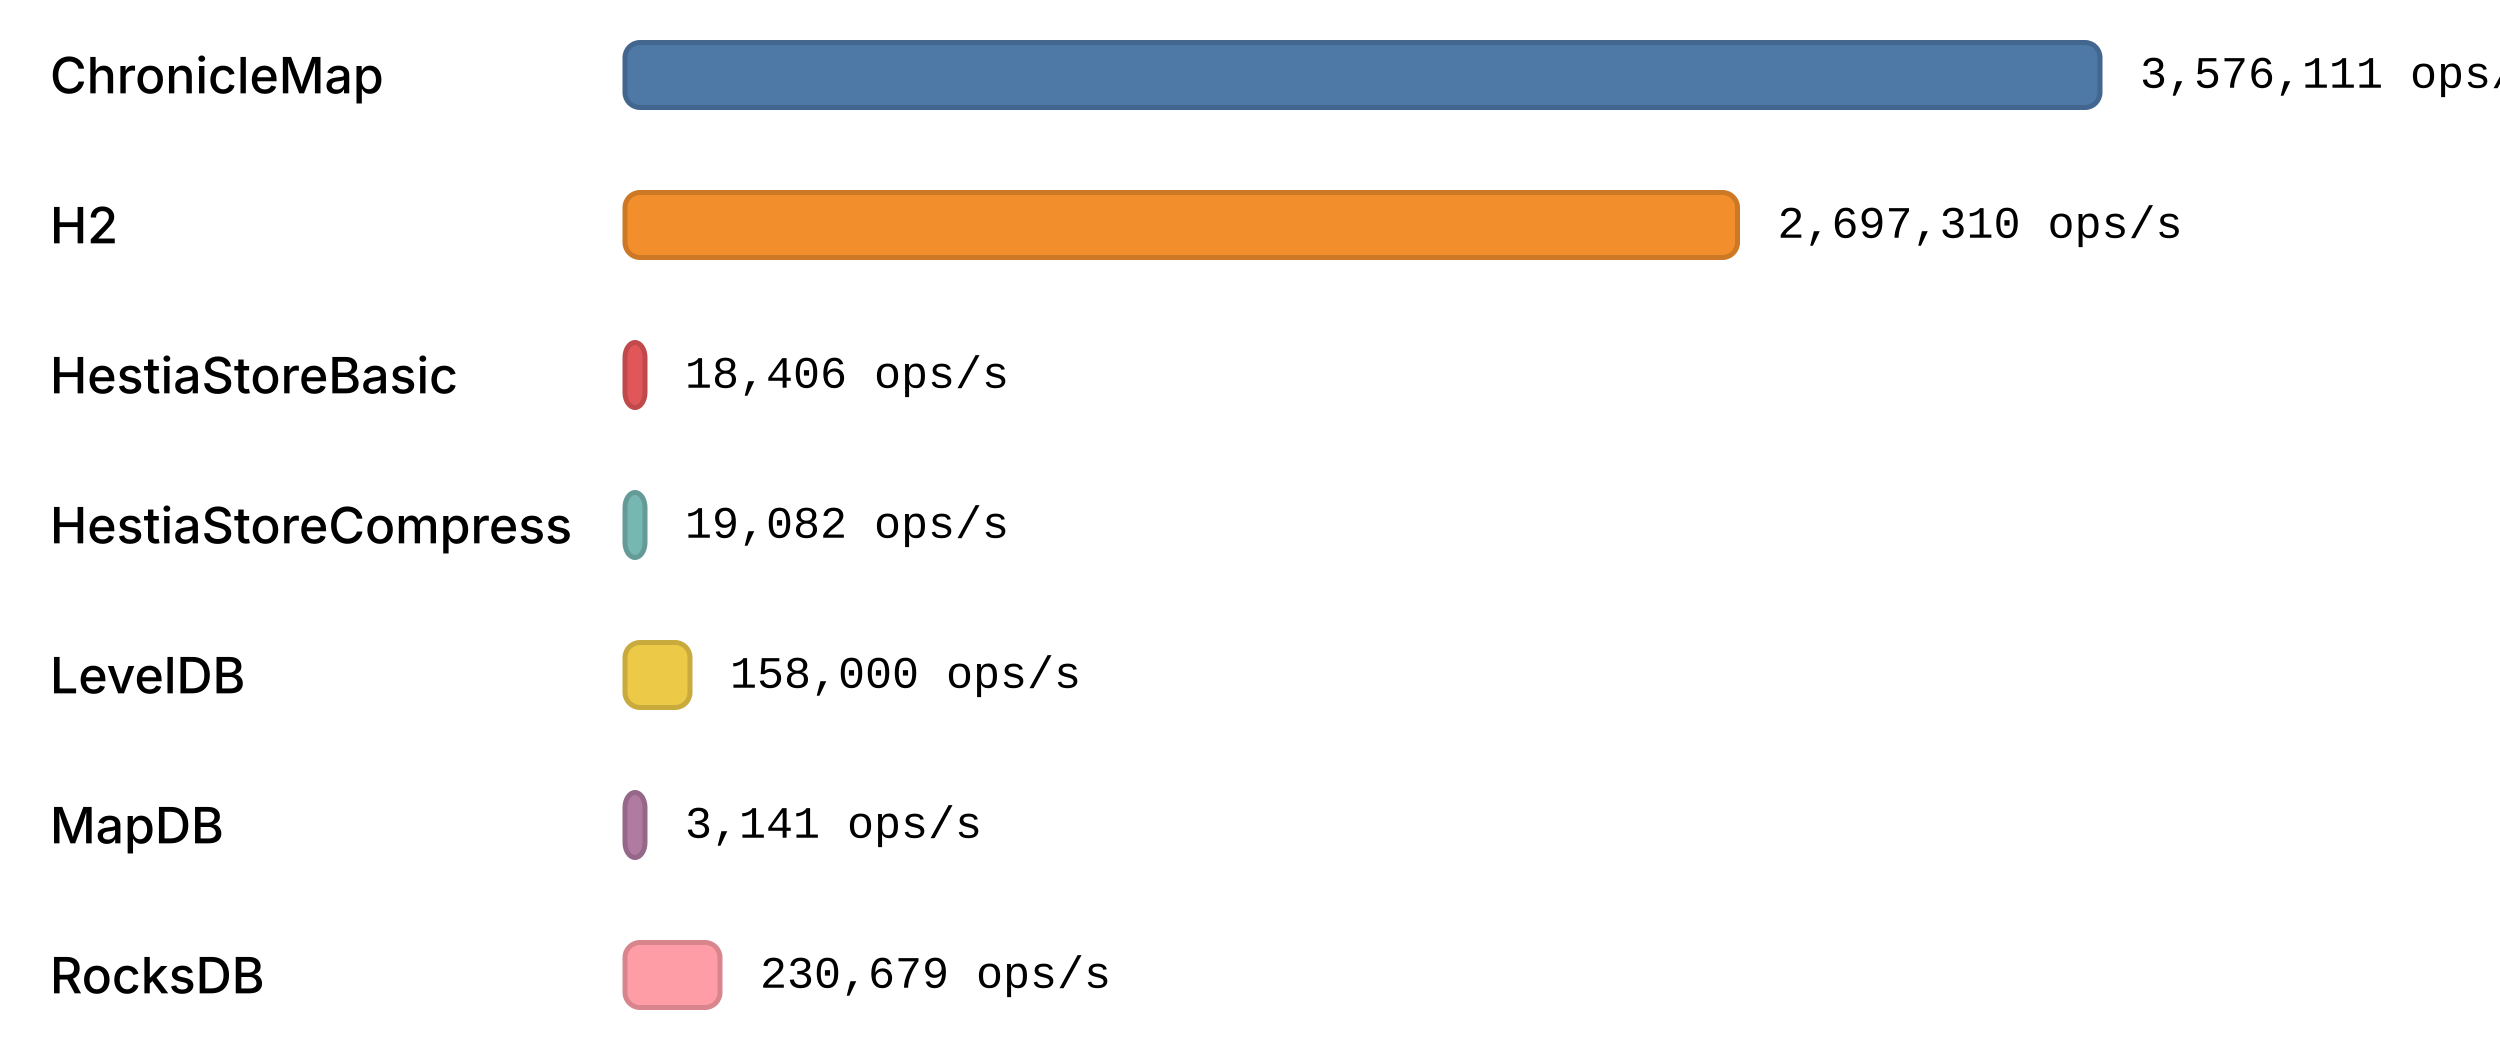
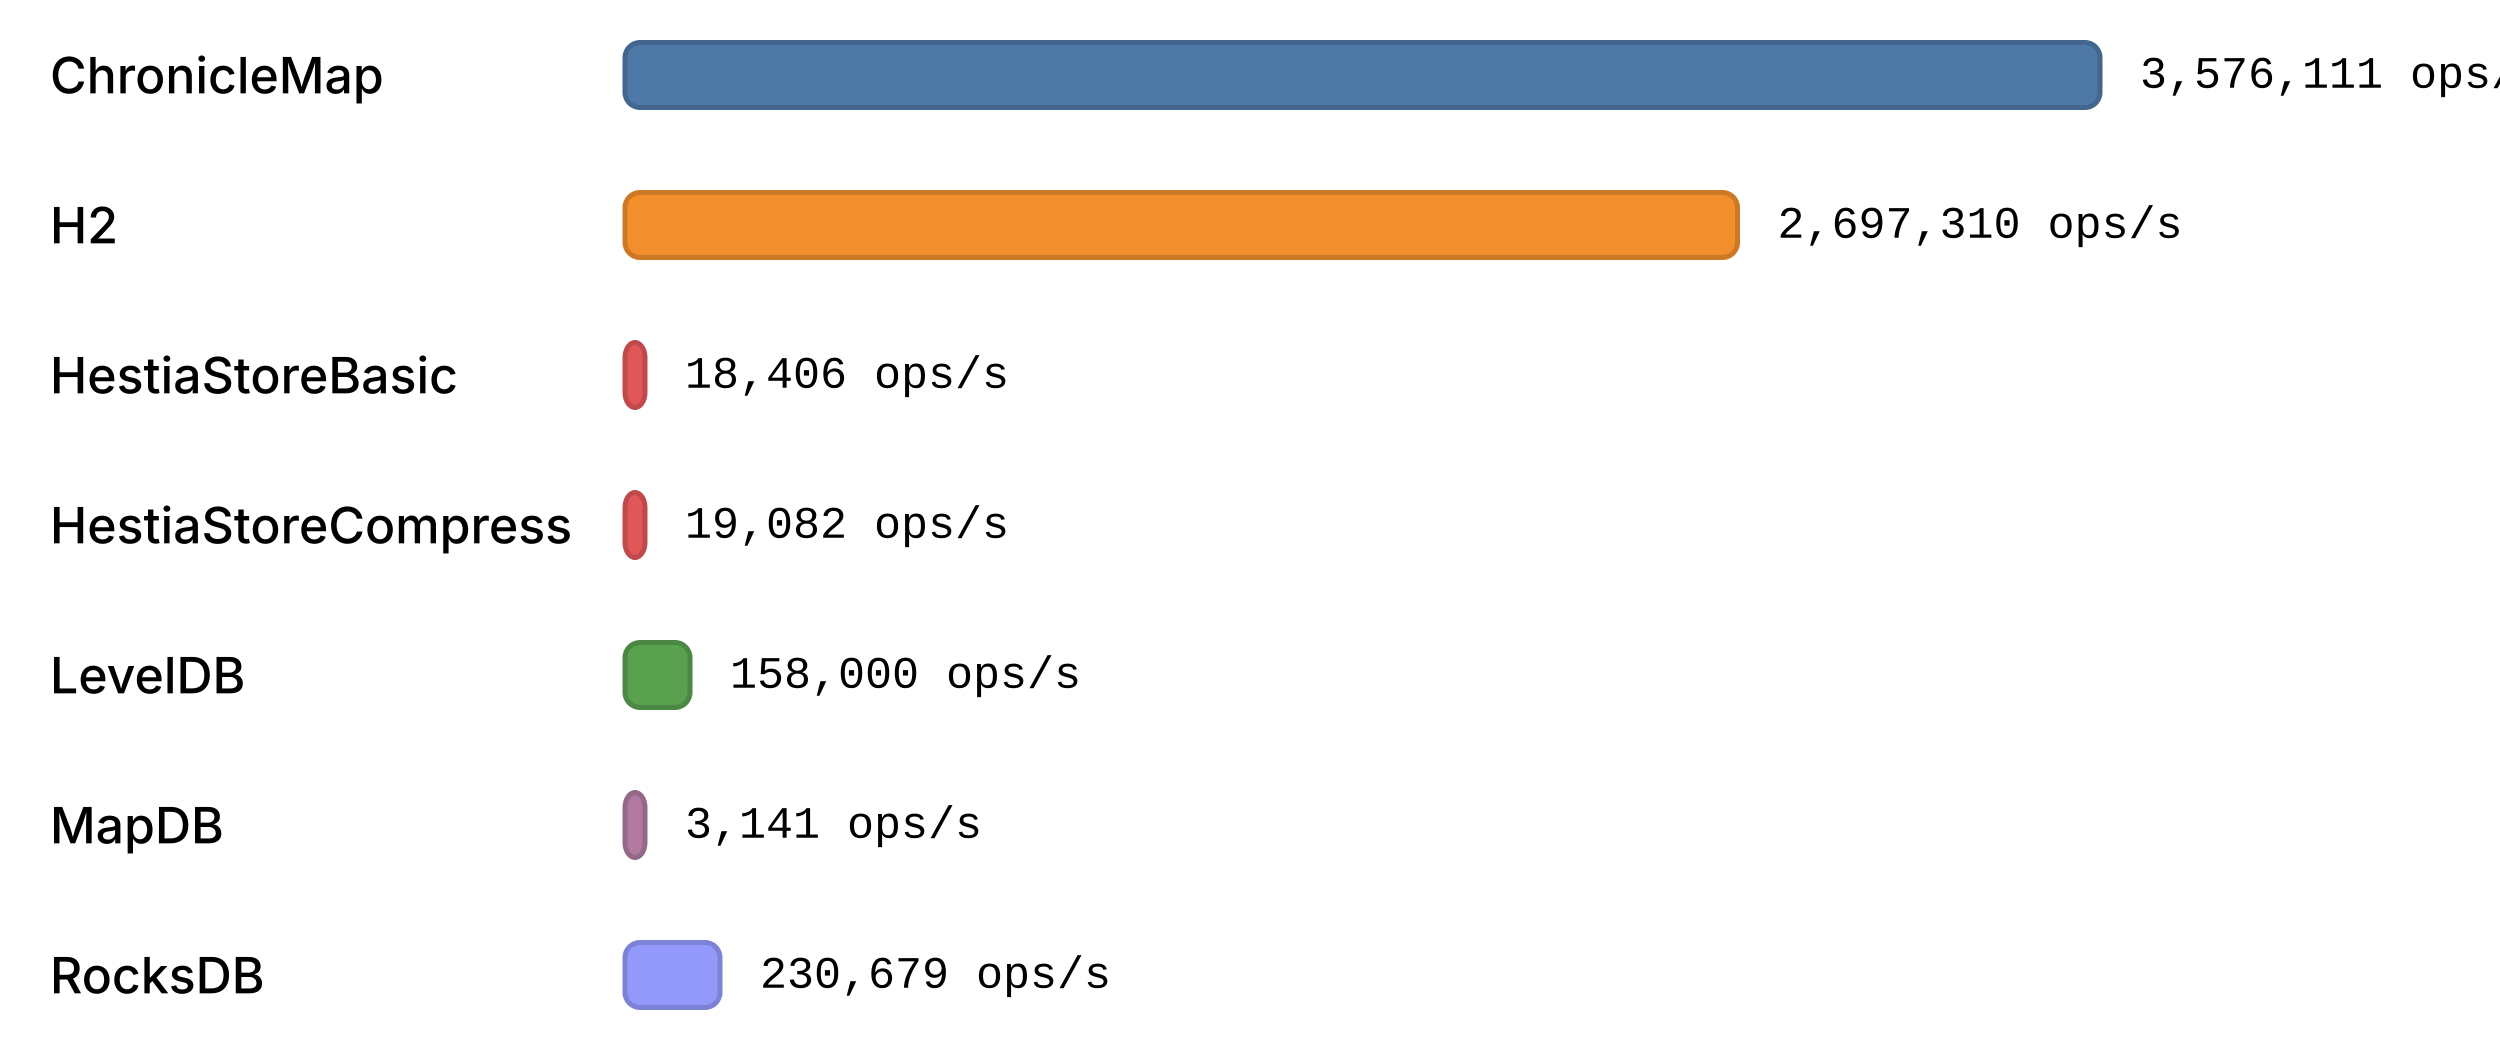
<svg xmlns="http://www.w3.org/2000/svg" width="1000" height="420" viewBox="0 0 1000 420">
  <style>
        text { fill: currentColor; dominant-baseline: middle; }
        .label { font: 500 20px "Inter", "Helvetica Neue", Arial, sans-serif; }
        .value { font: 18px "IBM Plex Mono", "Courier New", monospace; }
    </style>
  <rect x="0" y="10" width="1000" height="40" fill="rgba(255,255,255,0.15)" />
  <text class="label" x="20" y="30">ChronicleMap</text>
  <rect x="250" y="17" width="590" height="26" rx="6" ry="6" fill="#4E79A7" stroke="#42668D" stroke-width="2" />
  <text class="value" x="856" y="30">3,576,111 ops/s</text>
  <rect x="0" y="70" width="1000" height="40" fill="rgba(255,255,255,0.15)" />
  <text class="label" x="20" y="90">H2</text>
  <rect x="250" y="77" width="445" height="26" rx="6" ry="6" fill="#F28E2B" stroke="#CD7824" stroke-width="2" />
  <text class="value" x="711" y="90">2,697,310 ops/s</text>
  <rect x="0" y="130" width="1000" height="40" fill="rgba(255,255,255,0.15)" />
  <text class="label" x="20" y="150">HestiaStoreBasic</text>
  <rect x="250" y="137" width="8" height="26" rx="6" ry="6" fill="#E15759" stroke="#BF494B" stroke-width="2" />
  <text class="value" x="274" y="150">18,406 ops/s</text>
  <rect x="0" y="190" width="1000" height="40" fill="rgba(255,255,255,0.15)" />
  <text class="label" x="20" y="210">HestiaStoreCompress</text>
-   <rect x="250" y="197" width="8" height="26" rx="6" ry="6" fill="#76B7B2" stroke="#649B97" stroke-width="2" />
+   <rect x="250" y="197" width="8" height="26" rx="6" ry="6" fill="#E15759" stroke="#BF494B" stroke-width="2" />
  <text class="value" x="274" y="210">19,082 ops/s</text>
  <rect x="0" y="250" width="1000" height="40" fill="rgba(255,255,255,0.15)" />
  <text class="label" x="20" y="270">LevelDB</text>
-   <rect x="250" y="257" width="26" height="26" rx="6" ry="6" fill="#EDC948" stroke="#C9AA3D" stroke-width="2" />
+   <rect x="250" y="257" width="26" height="26" rx="6" ry="6" fill="#59A14F" stroke="#4B8843" stroke-width="2" />
  <text class="value" x="292" y="270">158,000 ops/s</text>
  <rect x="0" y="310" width="1000" height="40" fill="rgba(255,255,255,0.15)" />
  <text class="label" x="20" y="330">MapDB</text>
  <rect x="250" y="317" width="8" height="26" rx="6" ry="6" fill="#B07AA1" stroke="#956788" stroke-width="2" />
  <text class="value" x="274" y="330">3,141 ops/s</text>
  <rect x="0" y="370" width="1000" height="40" fill="rgba(255,255,255,0.15)" />
  <text class="label" x="20" y="390">RocksDB</text>
-   <rect x="250" y="377" width="38" height="26" rx="6" ry="6" fill="#FF9DA7" stroke="#D8858D" stroke-width="2" />
+   <rect x="250" y="377" width="38" height="26" rx="6" ry="6" fill="#9299fb" stroke="#7C82D5" stroke-width="2" />
  <text class="value" x="304" y="390">230,679 ops/s</text>
</svg>
